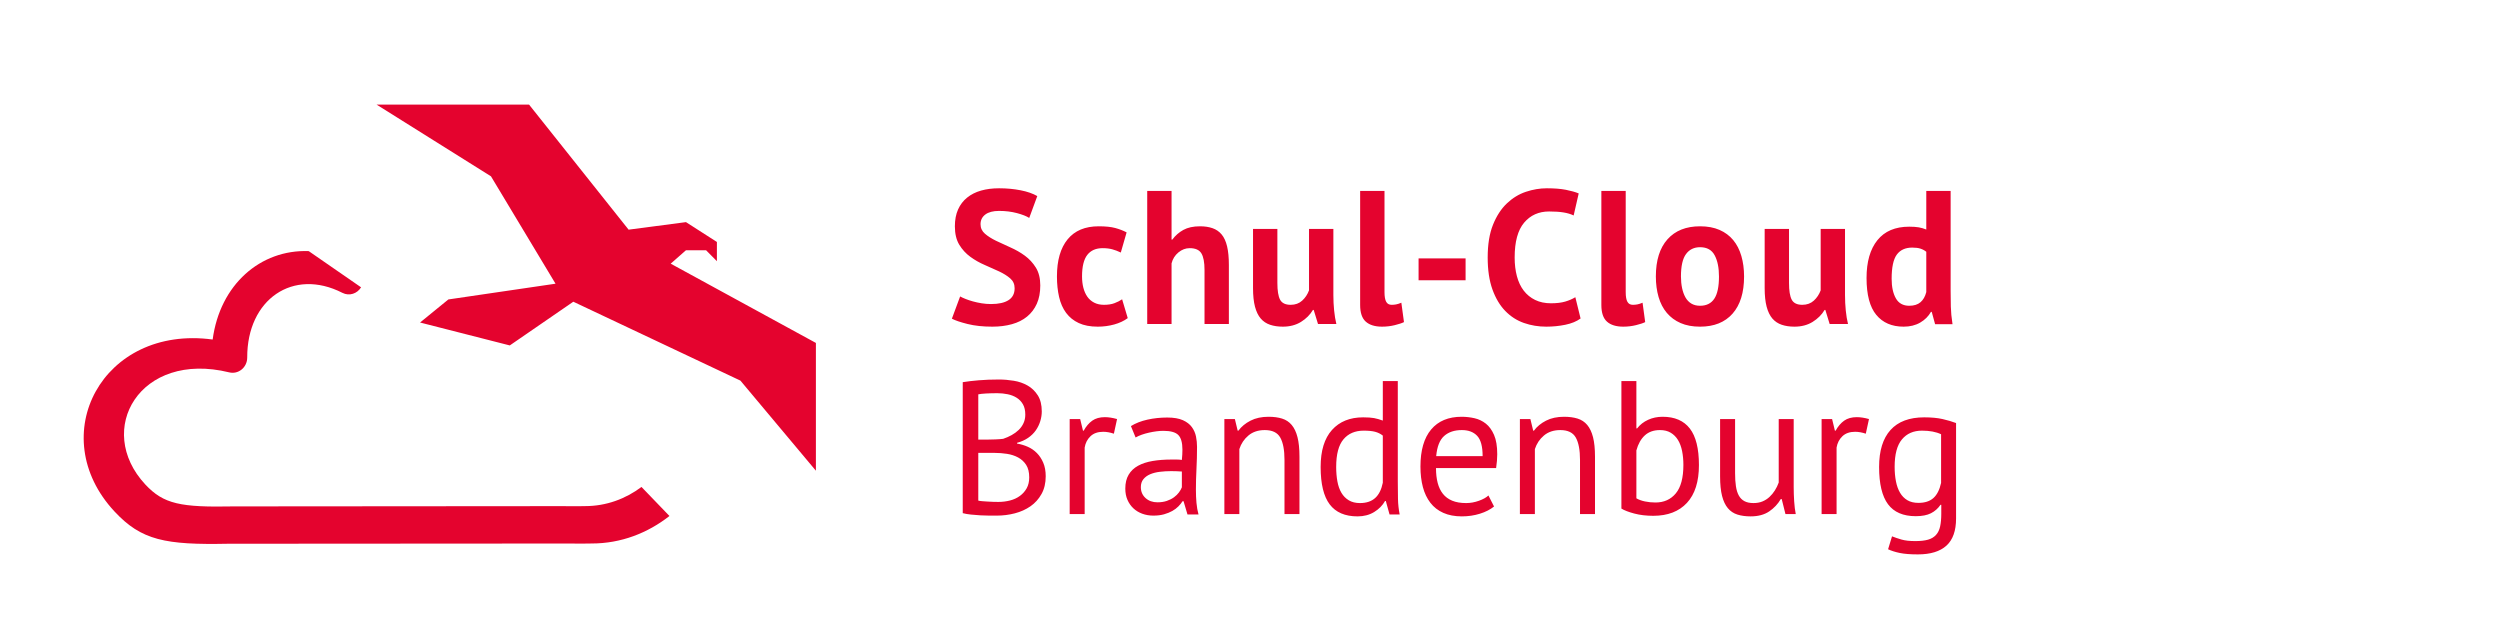
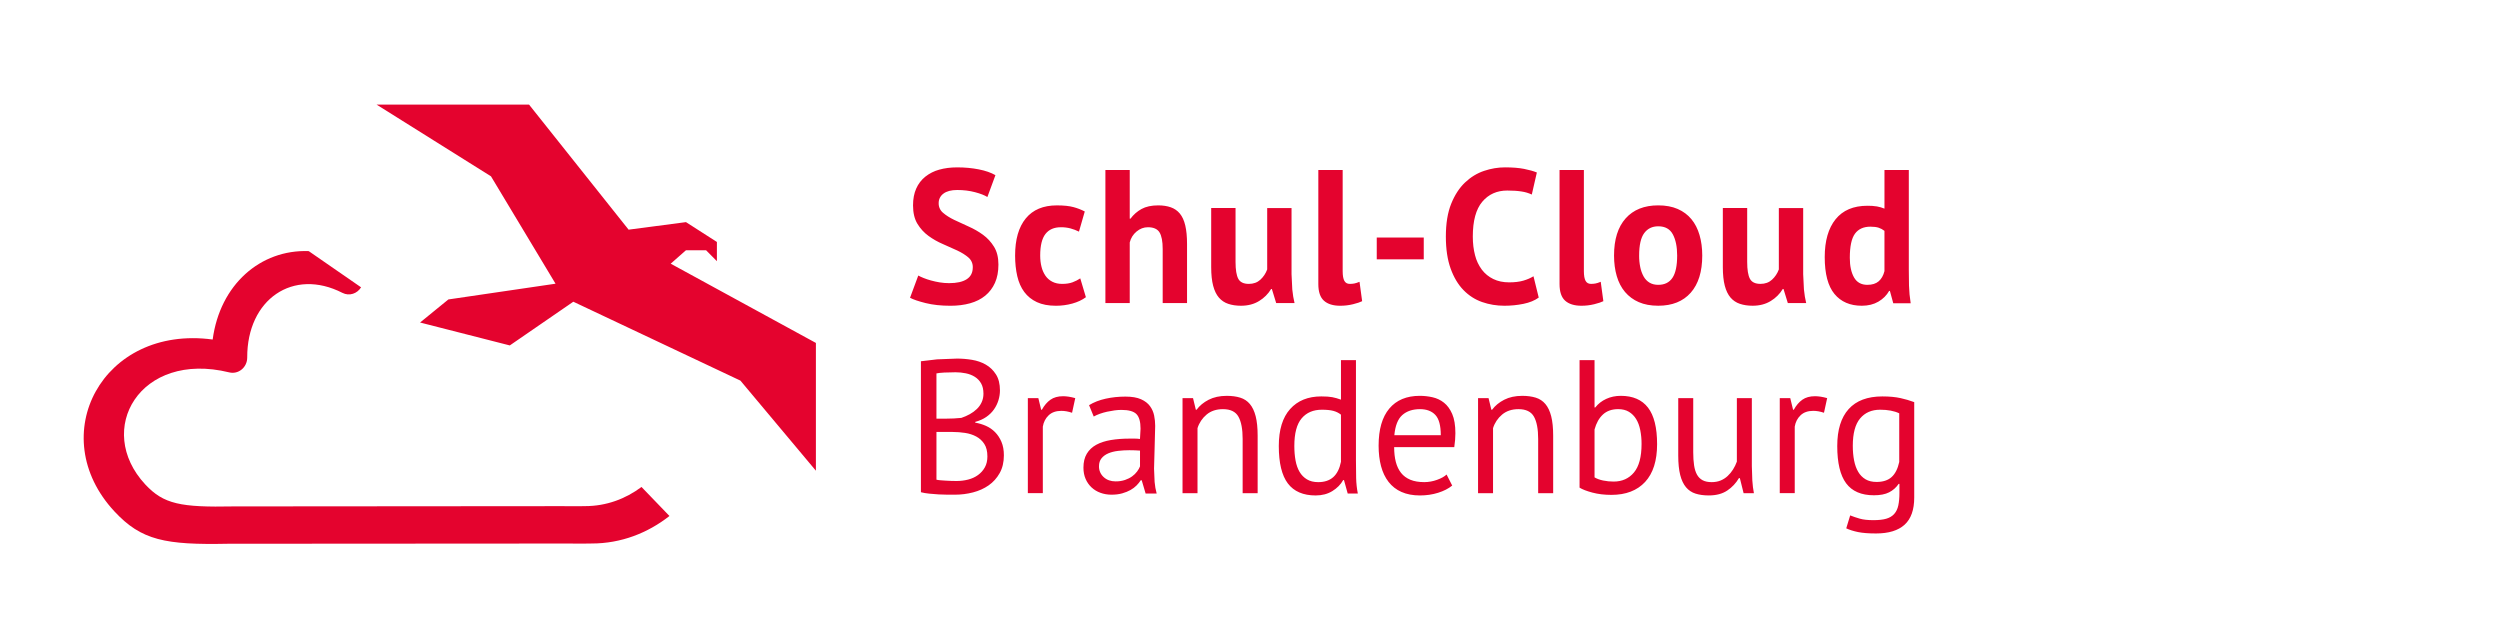
- <svg xmlns="http://www.w3.org/2000/svg" width="239px" height="60px" viewBox="0 0 239 60" version="1.1">
-   <g id="TH-239x60-Copy-3" stroke="none" stroke-width="1" fill="none" fill-rule="evenodd">
-     <g id="Schul-CloudBrandenburg-2" transform="translate(90.54, 17.72)" fill="#E4032E" fill-rule="nonzero">
-       <path d="M6.458,9.839 C6.458,9.451 6.318,9.136 6.037,8.894 C5.757,8.651 5.404,8.43 4.981,8.23 C4.557,8.031 4.097,7.825 3.602,7.613 C3.107,7.401 2.647,7.14 2.224,6.831 C1.8,6.522 1.448,6.138 1.167,5.677 C0.887,5.217 0.746,4.629 0.746,3.914 C0.746,3.297 0.848,2.761 1.051,2.306 C1.254,1.852 1.543,1.473 1.919,1.17 C2.295,0.868 2.74,0.643 3.253,0.498 C3.766,0.353 4.339,0.28 4.972,0.28 C5.7,0.28 6.386,0.344 7.031,0.471 C7.675,0.598 8.206,0.783 8.624,1.025 L7.854,3.115 C7.592,2.945 7.198,2.791 6.673,2.651 C6.147,2.512 5.58,2.443 4.972,2.443 C4.399,2.443 3.96,2.558 3.656,2.788 C3.351,3.018 3.199,3.327 3.199,3.715 C3.199,4.078 3.34,4.381 3.62,4.623 C3.901,4.865 4.253,5.09 4.676,5.296 C5.1,5.502 5.56,5.714 6.055,5.932 C6.55,6.15 7.01,6.413 7.434,6.722 C7.857,7.031 8.209,7.413 8.49,7.867 C8.77,8.321 8.911,8.888 8.911,9.566 C8.911,10.245 8.8,10.829 8.579,11.32 C8.359,11.81 8.048,12.219 7.648,12.546 C7.249,12.873 6.765,13.116 6.198,13.273 C5.631,13.431 5.008,13.509 4.327,13.509 C3.432,13.509 2.644,13.425 1.964,13.255 C1.284,13.085 0.782,12.916 0.46,12.746 L1.248,10.62 C1.379,10.693 1.549,10.772 1.758,10.856 C1.967,10.941 2.203,11.02 2.465,11.093 C2.728,11.165 3.005,11.226 3.298,11.274 C3.59,11.323 3.892,11.347 4.202,11.347 C4.93,11.347 5.488,11.223 5.876,10.974 C6.264,10.726 6.458,10.347 6.458,9.839 Z M17.272,12.692 C16.914,12.958 16.481,13.161 15.974,13.301 C15.466,13.44 14.944,13.509 14.407,13.509 C13.691,13.509 13.085,13.394 12.59,13.164 C12.094,12.934 11.692,12.61 11.381,12.192 C11.071,11.774 10.847,11.268 10.71,10.675 C10.573,10.081 10.504,9.427 10.504,8.712 C10.504,7.173 10.844,5.989 11.525,5.159 C12.205,4.329 13.196,3.914 14.497,3.914 C15.153,3.914 15.681,3.969 16.081,4.078 C16.481,4.187 16.842,4.326 17.164,4.496 L16.609,6.422 C16.335,6.289 16.063,6.186 15.795,6.113 C15.526,6.041 15.219,6.004 14.873,6.004 C14.228,6.004 13.739,6.219 13.404,6.649 C13.07,7.08 12.903,7.767 12.903,8.712 C12.903,9.1 12.945,9.457 13.028,9.784 C13.112,10.111 13.237,10.396 13.404,10.638 C13.572,10.881 13.789,11.071 14.058,11.211 C14.326,11.35 14.64,11.42 14.998,11.42 C15.392,11.42 15.726,11.368 16,11.265 C16.275,11.162 16.52,11.038 16.735,10.893 L17.272,12.692 Z M24.612,13.255 L24.612,8.094 C24.612,7.355 24.511,6.822 24.308,6.495 C24.105,6.168 23.735,6.004 23.198,6.004 C22.804,6.004 22.443,6.141 22.115,6.413 C21.786,6.686 21.569,7.034 21.461,7.458 L21.461,13.255 L19.134,13.255 L19.134,0.534 L21.461,0.534 L21.461,5.187 L21.533,5.187 C21.819,4.799 22.171,4.49 22.589,4.26 C23.007,4.03 23.538,3.914 24.182,3.914 C24.636,3.914 25.036,3.975 25.382,4.096 C25.728,4.217 26.018,4.417 26.25,4.696 C26.483,4.975 26.656,5.353 26.77,5.832 C26.883,6.31 26.94,6.901 26.94,7.603 L26.94,13.255 L24.612,13.255 Z M31.577,4.169 L31.577,9.33 C31.577,10.069 31.663,10.602 31.836,10.929 C32.009,11.256 32.347,11.42 32.848,11.42 C33.29,11.42 33.657,11.286 33.949,11.02 C34.241,10.753 34.459,10.426 34.602,10.039 L34.602,4.169 L36.93,4.169 L36.93,10.493 C36.93,10.99 36.954,11.477 37.002,11.956 C37.049,12.434 37.121,12.867 37.216,13.255 L35.462,13.255 L35.05,11.91 L34.978,11.91 C34.704,12.371 34.322,12.752 33.833,13.055 C33.343,13.358 32.764,13.509 32.096,13.509 C31.642,13.509 31.237,13.449 30.879,13.328 C30.52,13.207 30.222,13.007 29.983,12.728 C29.745,12.449 29.563,12.074 29.437,11.601 C29.312,11.129 29.249,10.535 29.249,9.82 L29.249,4.169 L31.577,4.169 Z M41.818,10.202 C41.818,10.626 41.871,10.935 41.979,11.129 C42.086,11.323 42.259,11.42 42.498,11.42 C42.641,11.42 42.782,11.408 42.919,11.383 C43.056,11.359 43.226,11.305 43.429,11.22 L43.68,13.073 C43.489,13.17 43.196,13.267 42.802,13.364 C42.409,13.461 42.003,13.509 41.585,13.509 C40.905,13.509 40.385,13.349 40.027,13.028 C39.669,12.707 39.49,12.177 39.49,11.438 L39.49,0.534 L41.818,0.534 L41.818,10.202 Z M45.076,6.986 L49.57,6.986 L49.57,9.075 L45.076,9.075 L45.076,6.986 Z M60.563,12.728 C60.181,13.007 59.695,13.207 59.104,13.328 C58.513,13.449 57.907,13.509 57.287,13.509 C56.535,13.509 55.821,13.391 55.147,13.155 C54.473,12.919 53.879,12.537 53.366,12.01 C52.852,11.483 52.444,10.799 52.139,9.957 C51.835,9.115 51.683,8.094 51.683,6.895 C51.683,5.647 51.853,4.602 52.193,3.76 C52.533,2.918 52.975,2.24 53.518,1.725 C54.061,1.21 54.667,0.84 55.335,0.616 C56.003,0.392 56.672,0.28 57.34,0.28 C58.056,0.28 58.662,0.328 59.158,0.425 C59.653,0.522 60.062,0.637 60.384,0.771 L59.901,2.879 C59.626,2.745 59.301,2.648 58.925,2.588 C58.549,2.527 58.092,2.497 57.555,2.497 C56.564,2.497 55.768,2.854 55.165,3.569 C54.562,4.284 54.261,5.392 54.261,6.895 C54.261,7.549 54.332,8.146 54.476,8.685 C54.619,9.224 54.837,9.684 55.129,10.066 C55.422,10.447 55.786,10.744 56.221,10.956 C56.657,11.168 57.161,11.274 57.734,11.274 C58.271,11.274 58.725,11.22 59.095,11.111 C59.465,11.002 59.787,10.862 60.062,10.693 L60.563,12.728 Z M64.878,10.202 C64.878,10.626 64.931,10.935 65.039,11.129 C65.146,11.323 65.319,11.42 65.558,11.42 C65.701,11.42 65.842,11.408 65.979,11.383 C66.116,11.359 66.286,11.305 66.489,11.22 L66.74,13.073 C66.549,13.17 66.256,13.267 65.862,13.364 C65.469,13.461 65.063,13.509 64.645,13.509 C63.965,13.509 63.445,13.349 63.087,13.028 C62.729,12.707 62.55,12.177 62.55,11.438 L62.55,0.534 L64.878,0.534 L64.878,10.202 Z M67.76,8.712 C67.76,7.173 68.13,5.989 68.87,5.159 C69.61,4.329 70.649,3.914 71.986,3.914 C72.702,3.914 73.322,4.03 73.848,4.26 C74.373,4.49 74.808,4.814 75.155,5.232 C75.501,5.65 75.76,6.156 75.933,6.749 C76.106,7.343 76.193,7.997 76.193,8.712 C76.193,10.251 75.826,11.435 75.092,12.265 C74.358,13.095 73.322,13.509 71.986,13.509 C71.269,13.509 70.649,13.394 70.124,13.164 C69.598,12.934 69.16,12.61 68.808,12.192 C68.456,11.774 68.193,11.268 68.02,10.675 C67.847,10.081 67.76,9.427 67.76,8.712 Z M70.159,8.712 C70.159,9.112 70.195,9.481 70.267,9.82 C70.338,10.16 70.446,10.457 70.589,10.711 C70.732,10.965 70.92,11.162 71.153,11.302 C71.386,11.441 71.663,11.511 71.986,11.511 C72.594,11.511 73.048,11.286 73.346,10.838 C73.645,10.39 73.794,9.681 73.794,8.712 C73.794,7.876 73.657,7.201 73.382,6.686 C73.108,6.171 72.642,5.913 71.986,5.913 C71.413,5.913 70.965,6.132 70.643,6.568 C70.32,7.004 70.159,7.719 70.159,8.712 Z M80.49,4.169 L80.49,9.33 C80.49,10.069 80.576,10.602 80.749,10.929 C80.923,11.256 81.26,11.42 81.761,11.42 C82.203,11.42 82.57,11.286 82.862,11.02 C83.155,10.753 83.372,10.426 83.516,10.039 L83.516,4.169 L85.843,4.169 L85.843,10.493 C85.843,10.99 85.867,11.477 85.915,11.956 C85.962,12.434 86.034,12.867 86.13,13.255 L84.375,13.255 L83.963,11.91 L83.892,11.91 C83.617,12.371 83.235,12.752 82.746,13.055 C82.256,13.358 81.677,13.509 81.009,13.509 C80.555,13.509 80.15,13.449 79.792,13.328 C79.434,13.207 79.135,13.007 78.896,12.728 C78.658,12.449 78.476,12.074 78.35,11.601 C78.225,11.129 78.162,10.535 78.162,9.82 L78.162,4.169 L80.49,4.169 Z M95.941,10.057 C95.941,10.566 95.947,11.074 95.959,11.583 C95.971,12.092 96.024,12.655 96.12,13.273 L94.455,13.273 L94.133,12.092 L94.061,12.092 C93.822,12.516 93.479,12.858 93.031,13.119 C92.584,13.379 92.056,13.509 91.447,13.509 C90.325,13.509 89.454,13.134 88.833,12.383 C88.212,11.632 87.902,10.457 87.902,8.857 C87.902,7.307 88.248,6.101 88.94,5.241 C89.633,4.381 90.647,3.951 91.984,3.951 C92.354,3.951 92.658,3.972 92.897,4.014 C93.136,4.057 93.375,4.126 93.613,4.223 L93.613,0.534 L95.941,0.534 L95.941,10.057 Z M91.984,11.511 C92.438,11.511 92.796,11.398 93.058,11.174 C93.321,10.95 93.506,10.626 93.613,10.202 L93.613,6.35 C93.446,6.216 93.261,6.116 93.058,6.05 C92.855,5.983 92.593,5.95 92.271,5.95 C91.614,5.95 91.122,6.174 90.793,6.622 C90.465,7.07 90.301,7.84 90.301,8.93 C90.301,9.705 90.435,10.329 90.704,10.802 C90.972,11.274 91.399,11.511 91.984,11.511 Z M9.054,21.614 C9.054,21.917 9.006,22.226 8.911,22.541 C8.815,22.856 8.672,23.15 8.481,23.423 C8.29,23.695 8.045,23.934 7.747,24.14 C7.448,24.346 7.096,24.504 6.691,24.613 L6.691,24.686 C7.049,24.746 7.392,24.849 7.72,24.994 C8.048,25.14 8.338,25.34 8.588,25.594 C8.839,25.849 9.042,26.157 9.197,26.521 C9.352,26.884 9.43,27.314 9.43,27.811 C9.43,28.465 9.296,29.032 9.027,29.51 C8.758,29.989 8.406,30.38 7.971,30.682 C7.535,30.985 7.037,31.209 6.476,31.355 C5.915,31.5 5.342,31.573 4.757,31.573 L4.041,31.573 C3.766,31.573 3.48,31.564 3.181,31.546 C2.883,31.527 2.585,31.503 2.286,31.473 C1.988,31.443 1.725,31.397 1.498,31.337 L1.498,18.816 C1.94,18.743 2.453,18.683 3.038,18.634 C3.623,18.586 4.262,18.561 4.954,18.561 C5.419,18.561 5.894,18.601 6.377,18.68 C6.861,18.758 7.299,18.91 7.693,19.134 C8.087,19.358 8.412,19.67 8.669,20.07 C8.925,20.47 9.054,20.984 9.054,21.614 Z M4.9,30.264 C5.282,30.264 5.652,30.219 6.01,30.128 C6.368,30.037 6.685,29.892 6.959,29.692 C7.234,29.492 7.451,29.247 7.613,28.956 C7.774,28.665 7.854,28.32 7.854,27.92 C7.854,27.423 7.756,27.024 7.559,26.721 C7.362,26.418 7.105,26.182 6.789,26.012 C6.473,25.842 6.118,25.727 5.724,25.667 C5.33,25.606 4.936,25.576 4.542,25.576 L2.984,25.576 L2.984,30.137 C3.068,30.161 3.187,30.18 3.343,30.192 C3.498,30.204 3.665,30.216 3.844,30.228 C4.023,30.24 4.208,30.249 4.399,30.255 C4.59,30.261 4.757,30.264 4.9,30.264 Z M3.915,24.304 C4.118,24.304 4.363,24.298 4.649,24.286 C4.936,24.274 5.175,24.255 5.366,24.231 C5.652,24.134 5.921,24.016 6.171,23.877 C6.422,23.738 6.646,23.574 6.843,23.386 C7.04,23.198 7.195,22.98 7.308,22.732 C7.422,22.484 7.478,22.214 7.478,21.923 C7.478,21.524 7.404,21.193 7.254,20.933 C7.105,20.672 6.905,20.463 6.655,20.306 C6.404,20.148 6.118,20.036 5.795,19.97 C5.473,19.903 5.145,19.87 4.811,19.87 C4.417,19.87 4.056,19.879 3.727,19.897 C3.399,19.915 3.152,19.943 2.984,19.979 L2.984,24.304 L3.915,24.304 Z M15.947,23.741 C15.589,23.619 15.249,23.559 14.926,23.559 C14.413,23.559 14.007,23.701 13.709,23.986 C13.41,24.271 13.225,24.631 13.154,25.067 L13.154,31.427 L11.721,31.427 L11.721,22.341 L12.724,22.341 L12.993,23.45 L13.064,23.45 C13.291,23.038 13.563,22.72 13.879,22.496 C14.195,22.272 14.598,22.16 15.087,22.16 C15.434,22.16 15.821,22.22 16.251,22.341 L15.947,23.741 Z M17.576,23.014 C18.03,22.735 18.558,22.529 19.16,22.396 C19.763,22.263 20.393,22.196 21.049,22.196 C21.67,22.196 22.168,22.281 22.544,22.45 C22.92,22.62 23.207,22.841 23.404,23.114 C23.601,23.386 23.732,23.686 23.798,24.013 C23.863,24.34 23.896,24.667 23.896,24.994 C23.896,25.721 23.878,26.43 23.842,27.121 C23.807,27.811 23.789,28.465 23.789,29.083 C23.789,29.531 23.807,29.955 23.842,30.355 C23.878,30.755 23.944,31.125 24.039,31.464 L22.983,31.464 L22.607,30.192 L22.517,30.192 C22.41,30.361 22.276,30.528 22.115,30.691 C21.953,30.855 21.76,31 21.533,31.128 C21.306,31.255 21.043,31.361 20.745,31.446 C20.447,31.53 20.106,31.573 19.724,31.573 C19.343,31.573 18.987,31.512 18.659,31.391 C18.331,31.27 18.047,31.097 17.809,30.873 C17.57,30.649 17.382,30.38 17.245,30.065 C17.108,29.75 17.039,29.392 17.039,28.992 C17.039,28.459 17.146,28.014 17.361,27.657 C17.576,27.299 17.877,27.015 18.265,26.803 C18.653,26.591 19.119,26.439 19.662,26.348 C20.205,26.257 20.805,26.212 21.461,26.212 L21.953,26.212 C22.115,26.212 22.279,26.224 22.446,26.248 C22.482,25.885 22.5,25.558 22.5,25.267 C22.5,24.601 22.368,24.134 22.106,23.868 C21.843,23.601 21.366,23.468 20.673,23.468 C20.47,23.468 20.253,23.483 20.02,23.513 C19.787,23.544 19.548,23.586 19.304,23.641 C19.059,23.695 18.826,23.762 18.605,23.84 C18.385,23.919 18.191,24.007 18.024,24.104 L17.576,23.014 Z M20.118,30.301 C20.453,30.301 20.751,30.255 21.014,30.164 C21.276,30.074 21.503,29.959 21.694,29.819 C21.885,29.68 22.043,29.525 22.168,29.356 C22.294,29.186 22.386,29.023 22.446,28.865 L22.446,27.357 C22.279,27.345 22.109,27.336 21.936,27.33 C21.762,27.324 21.592,27.32 21.425,27.32 C21.055,27.32 20.694,27.342 20.342,27.384 C19.99,27.427 19.68,27.505 19.411,27.62 C19.143,27.735 18.928,27.893 18.767,28.093 C18.605,28.293 18.525,28.544 18.525,28.847 C18.525,29.271 18.674,29.619 18.972,29.892 C19.271,30.164 19.653,30.301 20.118,30.301 Z M32.257,31.427 L32.257,26.248 C32.257,25.303 32.123,24.592 31.854,24.113 C31.586,23.635 31.093,23.395 30.377,23.395 C29.745,23.395 29.222,23.568 28.811,23.913 C28.399,24.258 28.109,24.692 27.942,25.213 L27.942,31.427 L26.51,31.427 L26.51,22.341 L27.513,22.341 L27.781,23.45 L27.853,23.45 C28.139,23.062 28.524,22.744 29.008,22.496 C29.491,22.247 30.067,22.123 30.735,22.123 C31.225,22.123 31.654,22.181 32.024,22.296 C32.394,22.411 32.702,22.614 32.946,22.905 C33.191,23.195 33.376,23.586 33.501,24.077 C33.627,24.567 33.689,25.188 33.689,25.939 L33.689,31.427 L32.257,31.427 Z M43.089,28.302 C43.089,28.92 43.095,29.48 43.107,29.983 C43.119,30.486 43.172,30.979 43.268,31.464 L42.301,31.464 L41.943,30.174 L41.871,30.174 C41.633,30.598 41.287,30.949 40.833,31.228 C40.379,31.506 39.848,31.646 39.24,31.646 C38.046,31.646 37.16,31.264 36.581,30.501 C36.002,29.737 35.713,28.544 35.713,26.921 C35.713,25.37 36.074,24.192 36.796,23.386 C37.518,22.581 38.511,22.178 39.777,22.178 C40.218,22.178 40.567,22.202 40.824,22.25 C41.081,22.299 41.358,22.378 41.657,22.487 L41.657,18.707 L43.089,18.707 L43.089,28.302 Z M39.472,30.373 C40.081,30.373 40.564,30.213 40.923,29.892 C41.281,29.571 41.525,29.083 41.657,28.429 L41.657,23.922 C41.442,23.753 41.197,23.632 40.923,23.559 C40.648,23.486 40.284,23.45 39.83,23.45 C39.007,23.45 38.362,23.725 37.897,24.277 C37.431,24.828 37.199,25.709 37.199,26.921 C37.199,27.417 37.237,27.878 37.315,28.302 C37.392,28.726 37.521,29.089 37.7,29.392 C37.879,29.695 38.115,29.934 38.407,30.11 C38.699,30.286 39.055,30.373 39.472,30.373 Z M52.291,30.701 C51.933,30.991 51.483,31.222 50.94,31.391 C50.397,31.561 49.821,31.646 49.212,31.646 C48.532,31.646 47.941,31.533 47.439,31.309 C46.938,31.085 46.526,30.764 46.204,30.346 C45.882,29.928 45.643,29.428 45.488,28.847 C45.333,28.265 45.255,27.611 45.255,26.884 C45.255,25.334 45.595,24.152 46.276,23.341 C46.956,22.529 47.929,22.123 49.194,22.123 C49.6,22.123 50.006,22.169 50.412,22.259 C50.817,22.35 51.181,22.523 51.504,22.777 C51.826,23.032 52.088,23.392 52.291,23.859 C52.494,24.325 52.596,24.94 52.596,25.703 C52.596,26.103 52.56,26.545 52.488,27.03 L46.741,27.03 C46.741,27.563 46.795,28.035 46.902,28.447 C47.01,28.859 47.177,29.207 47.404,29.492 C47.63,29.777 47.926,29.995 48.29,30.146 C48.654,30.298 49.099,30.373 49.624,30.373 C50.03,30.373 50.435,30.301 50.841,30.155 C51.247,30.01 51.551,29.84 51.754,29.647 L52.291,30.701 Z M49.212,23.395 C48.508,23.395 47.944,23.583 47.52,23.959 C47.096,24.334 46.843,24.976 46.759,25.885 L51.199,25.885 C51.199,24.964 51.026,24.319 50.68,23.95 C50.334,23.58 49.845,23.395 49.212,23.395 Z M60.509,31.427 L60.509,26.248 C60.509,25.303 60.375,24.592 60.106,24.113 C59.838,23.635 59.345,23.395 58.629,23.395 C57.997,23.395 57.475,23.568 57.063,23.913 C56.651,24.258 56.362,24.692 56.194,25.213 L56.194,31.427 L54.762,31.427 L54.762,22.341 L55.765,22.341 L56.033,23.45 L56.105,23.45 C56.391,23.062 56.776,22.744 57.26,22.496 C57.743,22.247 58.319,22.123 58.987,22.123 C59.477,22.123 59.906,22.181 60.276,22.296 C60.646,22.411 60.954,22.614 61.199,22.905 C61.443,23.195 61.628,23.586 61.754,24.077 C61.879,24.567 61.942,25.188 61.942,25.939 L61.942,31.427 L60.509,31.427 Z M64.466,18.707 L65.898,18.707 L65.898,23.232 L65.97,23.232 C66.244,22.88 66.594,22.608 67.017,22.414 C67.441,22.22 67.903,22.123 68.405,22.123 C69.563,22.123 70.431,22.499 71.01,23.25 C71.589,24.001 71.878,25.164 71.878,26.739 C71.878,28.326 71.496,29.531 70.732,30.355 C69.968,31.179 68.894,31.591 67.51,31.591 C66.841,31.591 66.235,31.518 65.692,31.373 C65.149,31.228 64.74,31.07 64.466,30.9 L64.466,18.707 Z M68.154,23.395 C67.557,23.395 67.074,23.565 66.704,23.904 C66.334,24.243 66.065,24.722 65.898,25.34 L65.898,29.919 C66.125,30.052 66.4,30.152 66.722,30.219 C67.044,30.286 67.378,30.319 67.724,30.319 C68.536,30.319 69.184,30.028 69.667,29.447 C70.15,28.865 70.392,27.957 70.392,26.721 C70.392,26.248 70.35,25.806 70.267,25.394 C70.183,24.982 70.052,24.631 69.873,24.34 C69.694,24.049 69.464,23.819 69.184,23.65 C68.903,23.48 68.56,23.395 68.154,23.395 Z M75.334,22.341 L75.334,27.52 C75.334,27.993 75.36,28.408 75.414,28.765 C75.468,29.123 75.56,29.419 75.692,29.656 C75.823,29.892 76.002,30.071 76.229,30.192 C76.456,30.313 76.742,30.373 77.088,30.373 C77.41,30.373 77.697,30.322 77.948,30.219 C78.198,30.116 78.422,29.974 78.619,29.792 C78.816,29.61 78.989,29.401 79.138,29.165 C79.287,28.929 79.41,28.677 79.505,28.411 L79.505,22.341 L80.937,22.341 L80.937,28.847 C80.937,29.283 80.952,29.734 80.982,30.201 C81.012,30.667 81.063,31.076 81.134,31.427 L80.15,31.427 L79.792,29.992 L79.702,29.992 C79.428,30.464 79.058,30.858 78.592,31.173 C78.127,31.488 77.536,31.646 76.82,31.646 C76.342,31.646 75.921,31.588 75.557,31.473 C75.193,31.358 74.889,31.155 74.644,30.864 C74.4,30.573 74.215,30.183 74.089,29.692 C73.964,29.201 73.901,28.58 73.901,27.829 L73.901,22.341 L75.334,22.341 Z M87.83,23.741 C87.472,23.619 87.132,23.559 86.81,23.559 C86.297,23.559 85.891,23.701 85.592,23.986 C85.294,24.271 85.109,24.631 85.037,25.067 L85.037,31.427 L83.605,31.427 L83.605,22.341 L84.608,22.341 L84.876,23.45 L84.948,23.45 C85.175,23.038 85.446,22.72 85.762,22.496 C86.079,22.272 86.482,22.16 86.971,22.16 C87.317,22.16 87.705,22.22 88.135,22.341 L87.83,23.741 Z M96.46,31.845 C96.46,33.021 96.153,33.887 95.538,34.444 C94.923,35.001 94.013,35.28 92.808,35.28 C92.091,35.28 91.516,35.235 91.08,35.144 C90.644,35.053 90.271,34.935 89.961,34.789 L90.337,33.554 C90.611,33.663 90.916,33.766 91.25,33.863 C91.584,33.959 92.02,34.008 92.557,34.008 C93.058,34.008 93.467,33.963 93.783,33.872 C94.1,33.781 94.353,33.629 94.544,33.417 C94.735,33.205 94.867,32.933 94.938,32.6 C95.01,32.266 95.046,31.87 95.046,31.409 L95.046,30.537 L94.974,30.537 C94.735,30.888 94.431,31.158 94.061,31.346 C93.691,31.533 93.207,31.627 92.611,31.627 C91.405,31.627 90.519,31.246 89.952,30.482 C89.385,29.719 89.102,28.532 89.102,26.921 C89.102,25.37 89.466,24.192 90.194,23.386 C90.922,22.581 91.996,22.178 93.416,22.178 C94.097,22.178 94.679,22.232 95.162,22.341 C95.645,22.45 96.078,22.578 96.46,22.723 L96.46,31.845 Z M92.861,30.355 C93.47,30.355 93.948,30.201 94.294,29.892 C94.64,29.583 94.884,29.101 95.028,28.447 L95.028,23.795 C94.55,23.565 93.942,23.45 93.202,23.45 C92.39,23.45 91.751,23.728 91.286,24.286 C90.82,24.843 90.588,25.715 90.588,26.903 C90.588,27.411 90.629,27.878 90.713,28.302 C90.796,28.726 90.928,29.089 91.107,29.392 C91.286,29.695 91.519,29.931 91.805,30.101 C92.091,30.27 92.444,30.355 92.861,30.355 Z" id="Schul-CloudBrandenburg" />
-     </g>
-     <path d="M29.258,24 L29.514,24.006 L34.519,27.468 C34.155,28.063 33.403,28.339 32.734,27.996 C28.016,25.585 23.617,28.623 23.634,34.177 C23.638,35.119 22.794,35.815 21.912,35.598 C13.379,33.505 9.008,41.072 13.89,46.315 C15.644,48.195 17.264,48.513 22.329,48.412 L22.329,48.412 L53.79,48.387 C54.133,48.391 54.413,48.393 54.654,48.394 L55.28,48.394 C55.511,48.393 55.716,48.389 55.939,48.384 C57.952,48.384 59.803,47.694 61.326,46.553 L61.326,46.553 L64,49.329 C61.921,50.96 59.369,51.957 56.58,51.957 C56.297,51.964 56.041,51.967 55.732,51.968 L55.401,51.968 C55.105,51.967 54.753,51.965 54.298,51.961 L54.298,51.961 L21.818,51.982 C15.794,52.104 13.519,51.66 10.947,48.898 C4.188,41.646 9.785,31.034 20.33,32.459 C21.03,27.209 24.894,23.835 29.514,24.006 Z M50.578,10 L60.094,21.956 L65.579,21.235 L68.536,23.132 L68.536,24.97 L67.5,23.923 L65.579,23.923 L64.119,25.207 L78,32.785 L78,45 L70.783,36.386 L54.809,28.844 L48.736,33.023 L40.158,30.832 L42.864,28.627 L53.108,27.122 L46.938,16.857 L36,10 L50.578,10 Z" id="Combined-Shape" fill="#E4032E" />
-   </g>
+ <svg xmlns="http://www.w3.org/2000/svg" width="239" height="60" fill-rule="evenodd" fill="#e4032e">
+   <path d="M92.998 25.559a1.19 1.19 0 0 0-.421-.945c-.28-.242-.633-.463-1.056-.663l-1.379-.618a7.02 7.02 0 0 1-1.379-.781c-.424-.309-.776-.694-1.056-1.154s-.421-1.048-.421-1.763c0-.618.101-1.154.304-1.608a3.01 3.01 0 0 1 .868-1.136 3.71 3.71 0 0 1 1.334-.672c.513-.145 1.086-.218 1.719-.218.728 0 1.414.064 2.059.191s1.176.312 1.593.554l-.77 2.09c-.263-.17-.656-.324-1.182-.463s-1.092-.209-1.701-.209c-.573 0-1.012.115-1.316.345a1.1 1.1 0 0 0-.457.927 1.15 1.15 0 0 0 .421.909c.28.242.633.466 1.056.672l1.379.636c.495.218.955.482 1.379.79s.776.691 1.056 1.145.421 1.021.421 1.699-.11 1.263-.331 1.754-.531.9-.931 1.227-.883.569-1.45.727-1.191.236-1.871.236c-.895 0-1.683-.085-2.363-.254s-1.182-.339-1.504-.509l.788-2.126c.131.073.301.151.51.236a6.49 6.49 0 0 0 .707.236 8.06 8.06 0 0 0 .833.182c.292.048.594.073.904.073.728 0 1.286-.124 1.674-.373s.582-.627.582-1.136zm10.814 2.853c-.358.267-.791.469-1.298.609a5.89 5.89 0 0 1-1.567.209c-.716 0-1.322-.115-1.817-.345s-.898-.554-1.209-.972-.534-.924-.671-1.517-.206-1.248-.206-1.963c0-1.539.34-2.723 1.021-3.553s1.671-1.245 2.972-1.245c.656 0 1.185.055 1.584.164a5.33 5.33 0 0 1 1.083.418l-.555 1.926a4.65 4.65 0 0 0-.815-.309 3.54 3.54 0 0 0-.922-.109c-.645 0-1.134.215-1.468.645s-.501 1.118-.501 2.063c0 .388.042.745.125 1.072a2.64 2.64 0 0 0 .376.854 1.77 1.77 0 0 0 .653.572c.269.139.582.209.94.209.394 0 .728-.051 1.003-.154s.519-.227.734-.373l.537 1.799zm7.341.563v-5.161c0-.739-.101-1.272-.304-1.599s-.573-.491-1.11-.491c-.394 0-.755.136-1.083.409s-.546.621-.653 1.045v5.797h-2.327V16.254h2.327v4.652h.072a3.25 3.25 0 0 1 1.056-.927c.418-.23.949-.345 1.593-.345.454 0 .853.061 1.2.182a1.95 1.95 0 0 1 .868.6c.233.279.406.657.519 1.136s.17 1.069.17 1.772v5.652h-2.327zm6.965-9.086v5.161c0 .739.087 1.272.26 1.599s.51.491 1.012.491c.442 0 .809-.133 1.101-.4s.51-.594.653-.981v-5.87h2.327v6.324l.072 1.463c.048.479.119.912.215 1.299h-1.755l-.412-1.345h-.072a3.37 3.37 0 0 1-1.146 1.145c-.489.303-1.068.454-1.737.454-.454 0-.859-.061-1.217-.182a2 2 0 0 1-.895-.6c-.239-.279-.421-.654-.546-1.127s-.188-1.066-.188-1.781v-5.652h2.327zm10.241 6.033c0 .424.054.733.161.927s.28.291.519.291c.143 0 .283-.012.421-.036s.307-.079.51-.164l.251 1.854c-.191.097-.483.194-.877.291s-.8.145-1.217.145c-.68 0-1.2-.161-1.558-.482s-.537-.851-.537-1.59V16.254h2.327v9.668zm3.258-3.217h4.494v2.09h-4.494v-2.09zm15.487 5.742c-.382.279-.868.479-1.459.6s-1.197.182-1.817.182c-.752 0-1.465-.118-2.14-.354s-1.268-.618-1.781-1.145-.922-1.211-1.226-2.053-.457-1.863-.457-3.062c0-1.248.17-2.293.51-3.135s.782-1.52 1.325-2.035 1.149-.884 1.817-1.109S143.212 16 143.88 16c.716 0 1.322.048 1.817.145s.904.212 1.226.345l-.483 2.108a3.51 3.51 0 0 0-.976-.291c-.376-.061-.833-.091-1.37-.091-.991 0-1.787.357-2.39 1.072s-.904 1.823-.904 3.326c0 .654.072 1.251.215 1.79a3.88 3.88 0 0 0 .653 1.381c.292.382.656.678 1.092.89s.94.318 1.513.318c.537 0 .991-.055 1.361-.164s.692-.248.967-.418l.501 2.035zm4.315-2.526c0 .424.054.733.161.927s.28.291.519.291c.143 0 .283-.012.421-.036s.307-.079.51-.164l.251 1.854c-.191.097-.483.194-.877.291s-.8.145-1.217.145c-.68 0-1.2-.161-1.558-.482s-.537-.851-.537-1.59V16.254h2.327v9.668zm2.883-1.49c0-1.539.37-2.723 1.11-3.553s1.778-1.245 3.115-1.245c.716 0 1.337.115 1.862.345s.961.554 1.307.972.606.924.779 1.517.26 1.248.26 1.963c0 1.539-.367 2.723-1.101 3.553s-1.769 1.245-3.106 1.245c-.716 0-1.337-.115-1.862-.345a3.56 3.56 0 0 1-1.316-.972c-.352-.418-.615-.924-.788-1.517s-.26-1.248-.26-1.963zm2.399 0a5.37 5.37 0 0 0 .107 1.109 3.12 3.12 0 0 0 .322.89c.143.254.331.451.564.591s.51.209.833.209c.609 0 1.062-.224 1.361-.672s.448-1.157.448-2.126c0-.836-.137-1.511-.412-2.026s-.74-.772-1.396-.772c-.573 0-1.021.218-1.343.654s-.483 1.151-.483 2.144zm10.33-4.543v5.161c0 .739.087 1.272.26 1.599s.51.491 1.012.491c.442 0 .809-.133 1.101-.4s.51-.594.653-.981v-5.87h2.327v6.324l.072 1.463c.048.479.119.912.215 1.299h-1.755l-.412-1.345h-.072a3.37 3.37 0 0 1-1.146 1.145c-.489.303-1.068.454-1.737.454-.454 0-.859-.061-1.217-.182a2 2 0 0 1-.895-.6c-.239-.279-.421-.654-.546-1.127s-.188-1.066-.188-1.781v-5.652h2.327zm15.451 5.888l.018 1.526a13.17 13.17 0 0 0 .161 1.69h-1.665l-.322-1.181h-.072c-.239.424-.582.766-1.029 1.027s-.976.391-1.584.391c-1.122 0-1.993-.376-2.614-1.127s-.931-1.926-.931-3.525c0-1.551.346-2.756 1.038-3.616s1.707-1.29 3.044-1.29a5.38 5.38 0 0 1 .913.064c.239.042.477.112.716.209v-3.689h2.327v9.522zm-3.957 1.454c.454 0 .812-.112 1.074-.336s.448-.548.555-.972V22.07a1.77 1.77 0 0 0-.555-.3c-.203-.067-.465-.1-.788-.1-.656 0-1.149.224-1.477.672s-.492 1.218-.492 2.308c0 .775.134 1.399.403 1.872s.695.709 1.28.709zm-82.93 10.104c0 .303-.048.612-.143.927a3.09 3.09 0 0 1-.43.881c-.191.273-.436.512-.734.718s-.651.363-1.056.472v.073c.358.061.701.164 1.029.309a2.8 2.8 0 0 1 .868.6c.251.254.454.563.609.927s.233.794.233 1.29c0 .654-.134 1.221-.403 1.699s-.621.869-1.056 1.172-.934.527-1.495.672-1.134.218-1.719.218h-.716c-.275 0-.561-.009-.859-.027l-.895-.073c-.298-.03-.561-.076-.788-.136V34.536l1.54-.182 1.916-.073c.466 0 .94.039 1.423.118s.922.23 1.316.454.719.536.976.936.385.915.385 1.545zm-4.154 8.65c.382 0 .752-.045 1.11-.136s.674-.236.949-.436a2.25 2.25 0 0 0 .653-.736c.161-.291.242-.636.242-1.036 0-.497-.098-.897-.295-1.199s-.454-.539-.77-.709-.671-.285-1.065-.345-.788-.091-1.182-.091h-1.558v4.561c.084.024.203.042.358.055l.501.036.555.027.501.009zm-.985-5.961l.734-.018.716-.055a4.86 4.86 0 0 0 .806-.354c.251-.139.474-.303.671-.491a2.1 2.1 0 0 0 .465-.654c.113-.248.17-.518.17-.809 0-.4-.075-.73-.224-.99s-.349-.469-.6-.627-.537-.27-.859-.336a4.85 4.85 0 0 0-.985-.1l-1.083.027c-.328.018-.576.045-.743.082v4.325h.931zm12.031-.563c-.358-.121-.698-.182-1.021-.182-.513 0-.919.142-1.217.427s-.483.645-.555 1.081v6.36h-1.432v-9.086h1.003l.269 1.109h.072c.227-.412.498-.73.815-.954s.719-.336 1.209-.336c.346 0 .734.061 1.164.182l-.304 1.399zm1.629-.727c.454-.279.982-.485 1.584-.618s1.232-.2 1.889-.2c.621 0 1.119.085 1.495.254s.662.391.859.663a2.29 2.29 0 0 1 .394.9c.066.327.098.654.098.981l-.054 2.126-.054 1.963.054 1.272a6.1 6.1 0 0 0 .197 1.109h-1.056l-.376-1.272h-.09c-.107.17-.242.336-.403.5s-.355.309-.582.436-.489.233-.788.318-.639.127-1.021.127-.737-.061-1.065-.182a2.48 2.48 0 0 1-.85-.518 2.42 2.42 0 0 1-.564-.809c-.137-.315-.206-.672-.206-1.072 0-.533.107-.978.322-1.336s.516-.642.904-.854.853-.363 1.396-.454 1.143-.136 1.799-.136h.492a3.43 3.43 0 0 1 .492.036l.054-.981c0-.666-.131-1.133-.394-1.399s-.74-.4-1.432-.4a5.08 5.08 0 0 0-.653.045l-.716.127a5.89 5.89 0 0 0-.698.2c-.221.079-.415.167-.582.263l-.448-1.09zm2.542 7.287a2.73 2.73 0 0 0 .895-.136c.263-.091.489-.206.68-.345a2.18 2.18 0 0 0 .474-.463c.125-.17.218-.333.278-.491v-1.508l-.51-.027-.51-.009c-.37 0-.731.021-1.083.064s-.662.121-.931.236-.483.273-.645.472-.242.451-.242.754a1.35 1.35 0 0 0 .448 1.045c.298.273.68.409 1.146.409zm12.139 1.127v-5.179c0-.945-.134-1.657-.403-2.135s-.761-.718-1.477-.718c-.633 0-1.155.173-1.567.518a2.76 2.76 0 0 0-.868 1.299v6.215h-1.432v-9.086h1.003l.269 1.109h.072c.286-.388.671-.706 1.155-.954s1.059-.373 1.728-.373c.489 0 .919.058 1.289.173s.677.318.922.609.43.681.555 1.172.188 1.112.188 1.863v5.488h-1.432zm10.832-3.126l.018 1.681c.012.503.066.996.161 1.481h-.967l-.358-1.29h-.072c-.239.424-.585.775-1.038 1.054s-.985.418-1.593.418c-1.194 0-2.08-.382-2.659-1.145s-.868-1.957-.868-3.58c0-1.551.361-2.729 1.083-3.535s1.716-1.208 2.981-1.208c.442 0 .791.024 1.047.073s.534.127.833.236v-3.78h1.432v9.595zm-3.617 2.072c.609 0 1.092-.161 1.45-.482s.603-.809.734-1.463v-4.507c-.215-.17-.46-.291-.734-.363s-.639-.109-1.092-.109c-.824 0-1.468.276-1.934.827s-.698 1.433-.698 2.644c0 .497.039.957.116 1.381s.206.787.385 1.09a2.02 2.02 0 0 0 .707.718c.292.176.648.263 1.065.263zm12.819.327c-.358.291-.809.521-1.352.691s-1.119.254-1.728.254c-.68 0-1.271-.112-1.772-.336a3.16 3.16 0 0 1-1.235-.963c-.322-.418-.561-.918-.716-1.499s-.233-1.236-.233-1.963c0-1.551.34-2.732 1.021-3.544s1.653-1.218 2.918-1.218c.406 0 .812.045 1.217.136s.77.263 1.092.518.585.615.788 1.081.304 1.081.304 1.844c0 .4-.036.842-.107 1.327h-5.747c0 .533.054 1.006.161 1.417s.275.76.501 1.045.522.503.886.654.809.227 1.334.227a3.59 3.59 0 0 0 1.217-.218c.406-.145.71-.315.913-.509l.537 1.054zm-3.079-7.305c-.704 0-1.268.188-1.692.563s-.677 1.018-.761 1.926h4.44c0-.921-.173-1.566-.519-1.935s-.836-.554-1.468-.554zm11.297 8.032v-5.179c0-.945-.134-1.657-.403-2.135s-.761-.718-1.477-.718c-.633 0-1.155.173-1.567.518a2.76 2.76 0 0 0-.868 1.299v6.215h-1.432v-9.086h1.003l.269 1.109h.072c.286-.388.671-.706 1.155-.954s1.059-.373 1.728-.373c.489 0 .919.058 1.289.173s.677.318.922.609.43.681.555 1.172.188 1.112.188 1.863v5.488h-1.432zm3.957-12.721h1.432v4.525h.072c.275-.351.624-.624 1.047-.818s.886-.291 1.388-.291c1.158 0 2.026.376 2.605 1.127s.868 1.914.868 3.489c0 1.587-.382 2.792-1.146 3.616s-1.838 1.236-3.223 1.236c-.668 0-1.274-.073-1.817-.218s-.952-.303-1.226-.472V34.427zm3.688 4.688c-.597 0-1.08.17-1.45.509s-.639.818-.806 1.436v4.579c.227.133.501.233.824.3a4.94 4.94 0 0 0 1.003.1c.812 0 1.459-.291 1.943-.872s.725-1.49.725-2.726a6.67 6.67 0 0 0-.125-1.327c-.084-.412-.215-.763-.394-1.054s-.409-.521-.689-.691-.624-.254-1.029-.254zm7.179-1.054v5.179c0 .472.027.887.081 1.245s.146.654.278.89.31.415.537.536.513.182.859.182c.322 0 .609-.051.859-.154s.474-.245.671-.427a3.1 3.1 0 0 0 .519-.627 3.82 3.82 0 0 0 .367-.754v-6.07h1.432v6.506l.045 1.354c.03.466.081.875.152 1.227h-.985l-.358-1.436h-.09a3.59 3.59 0 0 1-1.11 1.181c-.466.315-1.056.472-1.772.472-.477 0-.898-.058-1.262-.173a1.93 1.93 0 0 1-.913-.609c-.245-.291-.43-.681-.555-1.172s-.188-1.112-.188-1.863v-5.488h1.432zm12.497 1.399c-.358-.121-.698-.182-1.021-.182-.513 0-.919.142-1.217.427s-.483.645-.555 1.081v6.36h-1.432v-9.086h1.003l.269 1.109h.072c.227-.412.498-.73.815-.954s.719-.336 1.209-.336c.346 0 .734.061 1.164.182l-.304 1.399zm8.63 8.105c0 1.175-.307 2.041-.922 2.599s-1.525.836-2.73.836c-.716 0-1.292-.045-1.728-.136s-.809-.209-1.119-.354l.376-1.236a10.11 10.11 0 0 0 .913.309c.334.097.77.145 1.307.145.501 0 .91-.045 1.226-.136s.57-.242.761-.454.322-.485.394-.818.107-.73.107-1.19v-.872h-.072c-.239.351-.543.621-.913.809s-.853.282-1.45.282c-1.206 0-2.092-.382-2.659-1.145s-.85-1.95-.85-3.562c0-1.551.364-2.729 1.092-3.535s1.802-1.208 3.223-1.208c.68 0 1.262.055 1.746.164a9.6 9.6 0 0 1 1.298.382v9.123zm-3.599-1.49c.609 0 1.086-.154 1.432-.463s.591-.79.734-1.445v-4.652c-.477-.23-1.086-.345-1.826-.345-.812 0-1.45.279-1.916.836s-.698 1.43-.698 2.617c0 .509.042.975.125 1.399s.215.787.394 1.09a1.97 1.97 0 0 0 .698.709c.286.17.639.254 1.056.254z" fill-rule="nonzero" />
+   <path d="M29.258 24l.256.006 5.005 3.462c-.364.595-1.117.872-1.785.529-4.718-2.412-9.118.627-9.1 6.181.003.942-.84 1.638-1.722 1.421-8.533-2.093-12.905 5.474-8.022 10.717 1.754 1.88 3.374 2.198 8.439 2.097h0l31.462-.025.863.007h.627l.659-.01c2.013 0 3.864-.69 5.387-1.831h0L64 49.329c-2.079 1.631-4.631 2.629-7.42 2.629l-.848.011h-.331l-1.103-.007h0l-32.48.021c-6.024.123-8.299-.322-10.871-3.084-6.759-7.252-1.162-17.864 9.384-16.44.7-5.25 4.564-8.624 9.184-8.453zm21.319-14l9.517 11.956 5.485-.721 2.957 1.897v1.837L67.5 23.923h-1.921l-1.46 1.285L78 32.785V45l-7.217-8.614-15.974-7.542-6.072 4.179-8.578-2.191 2.706-2.205 10.244-1.505-6.17-10.265L36 10h14.578z" />
</svg>
